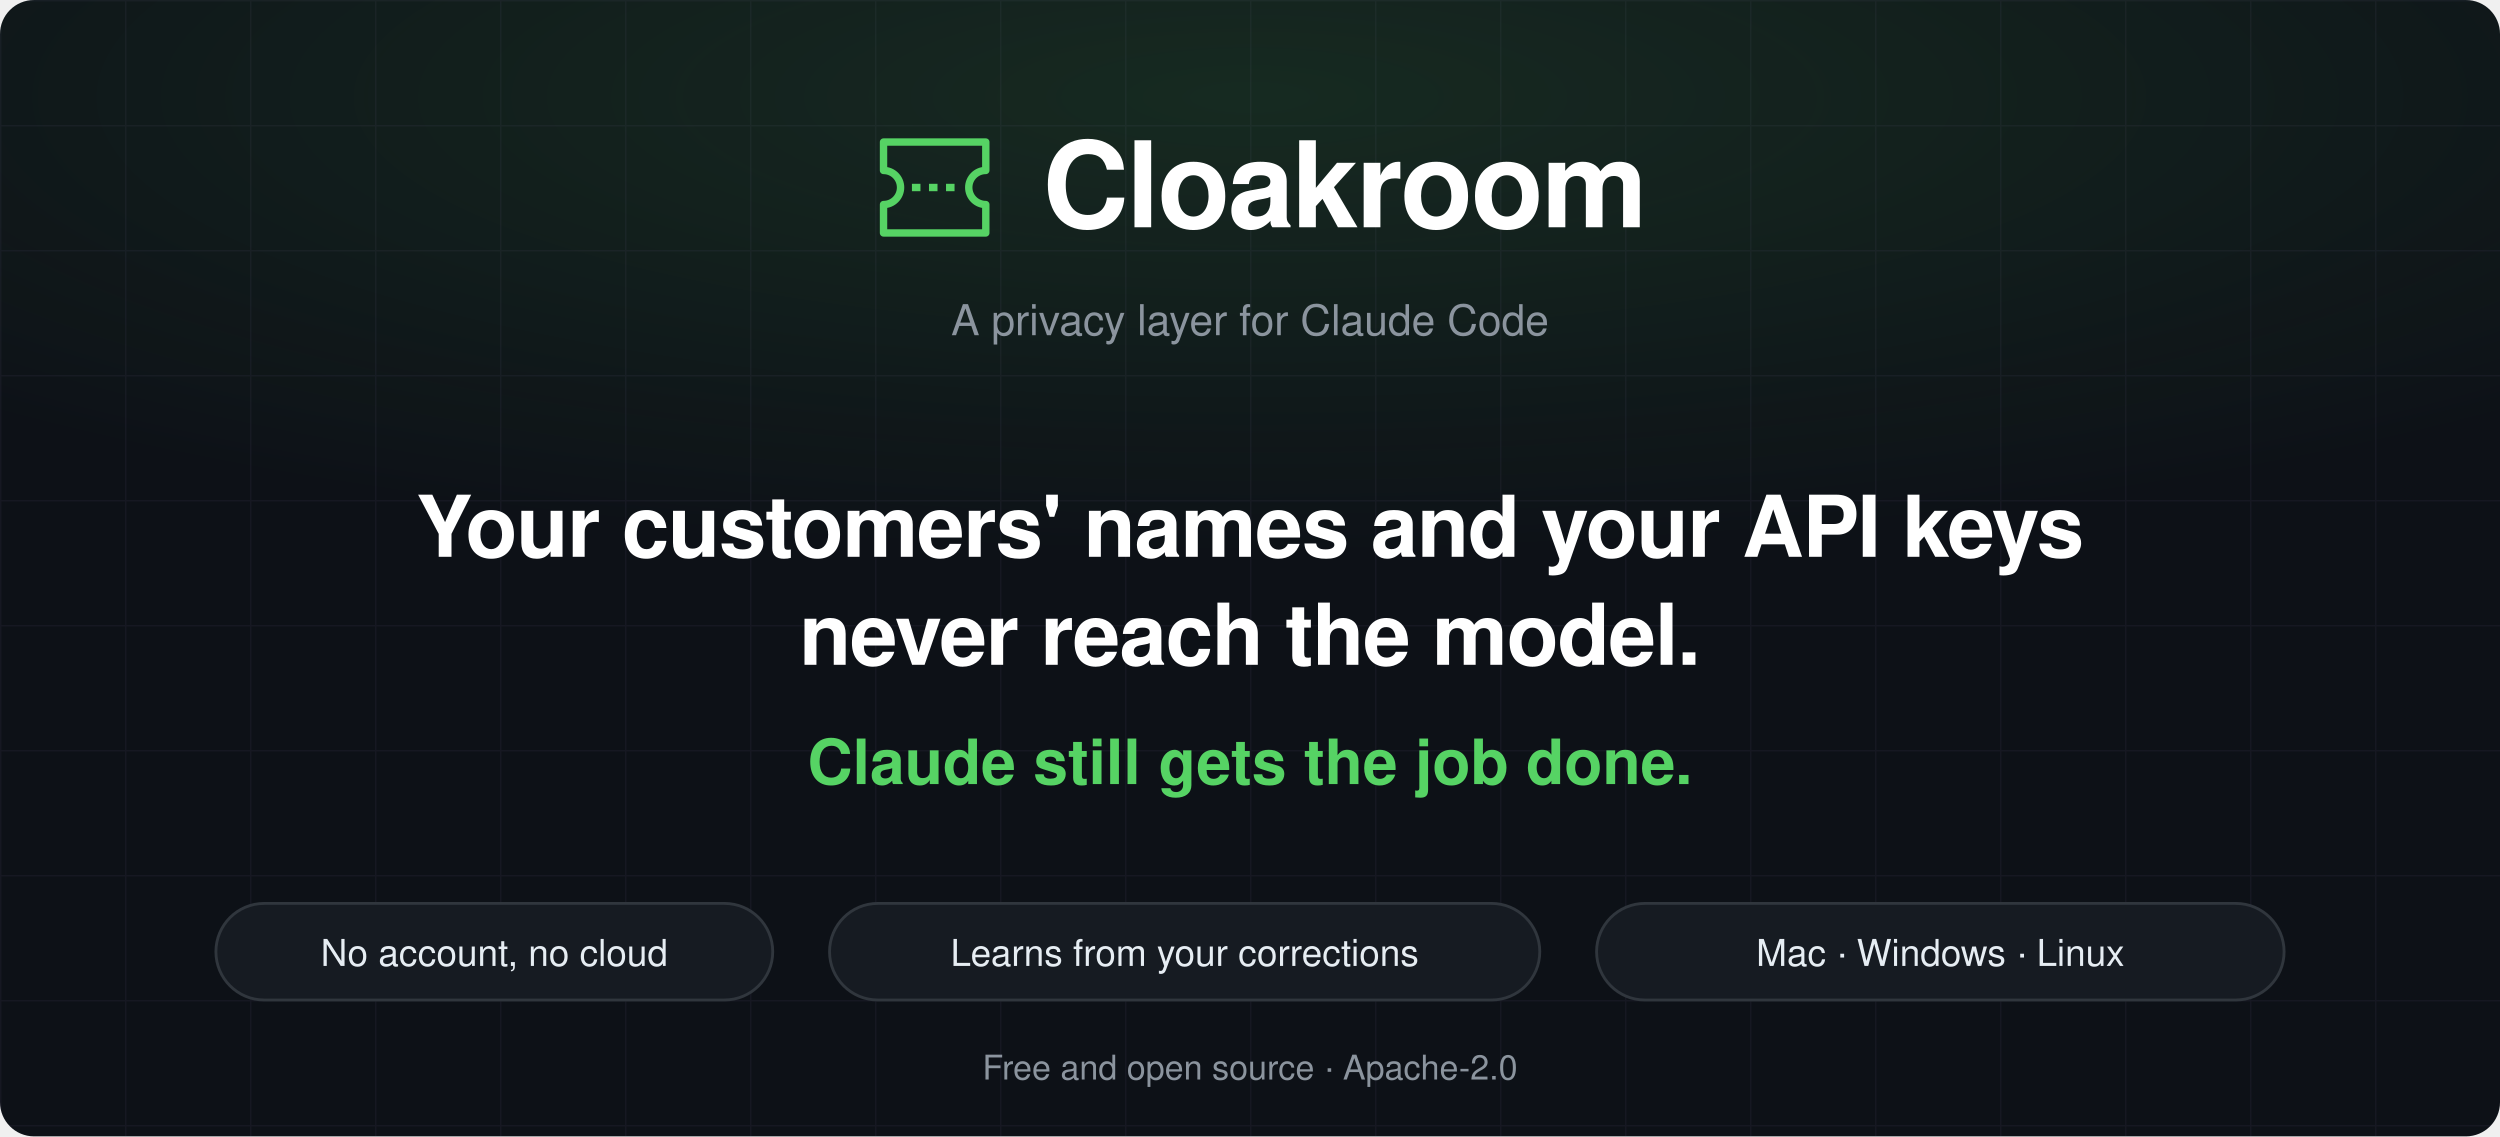
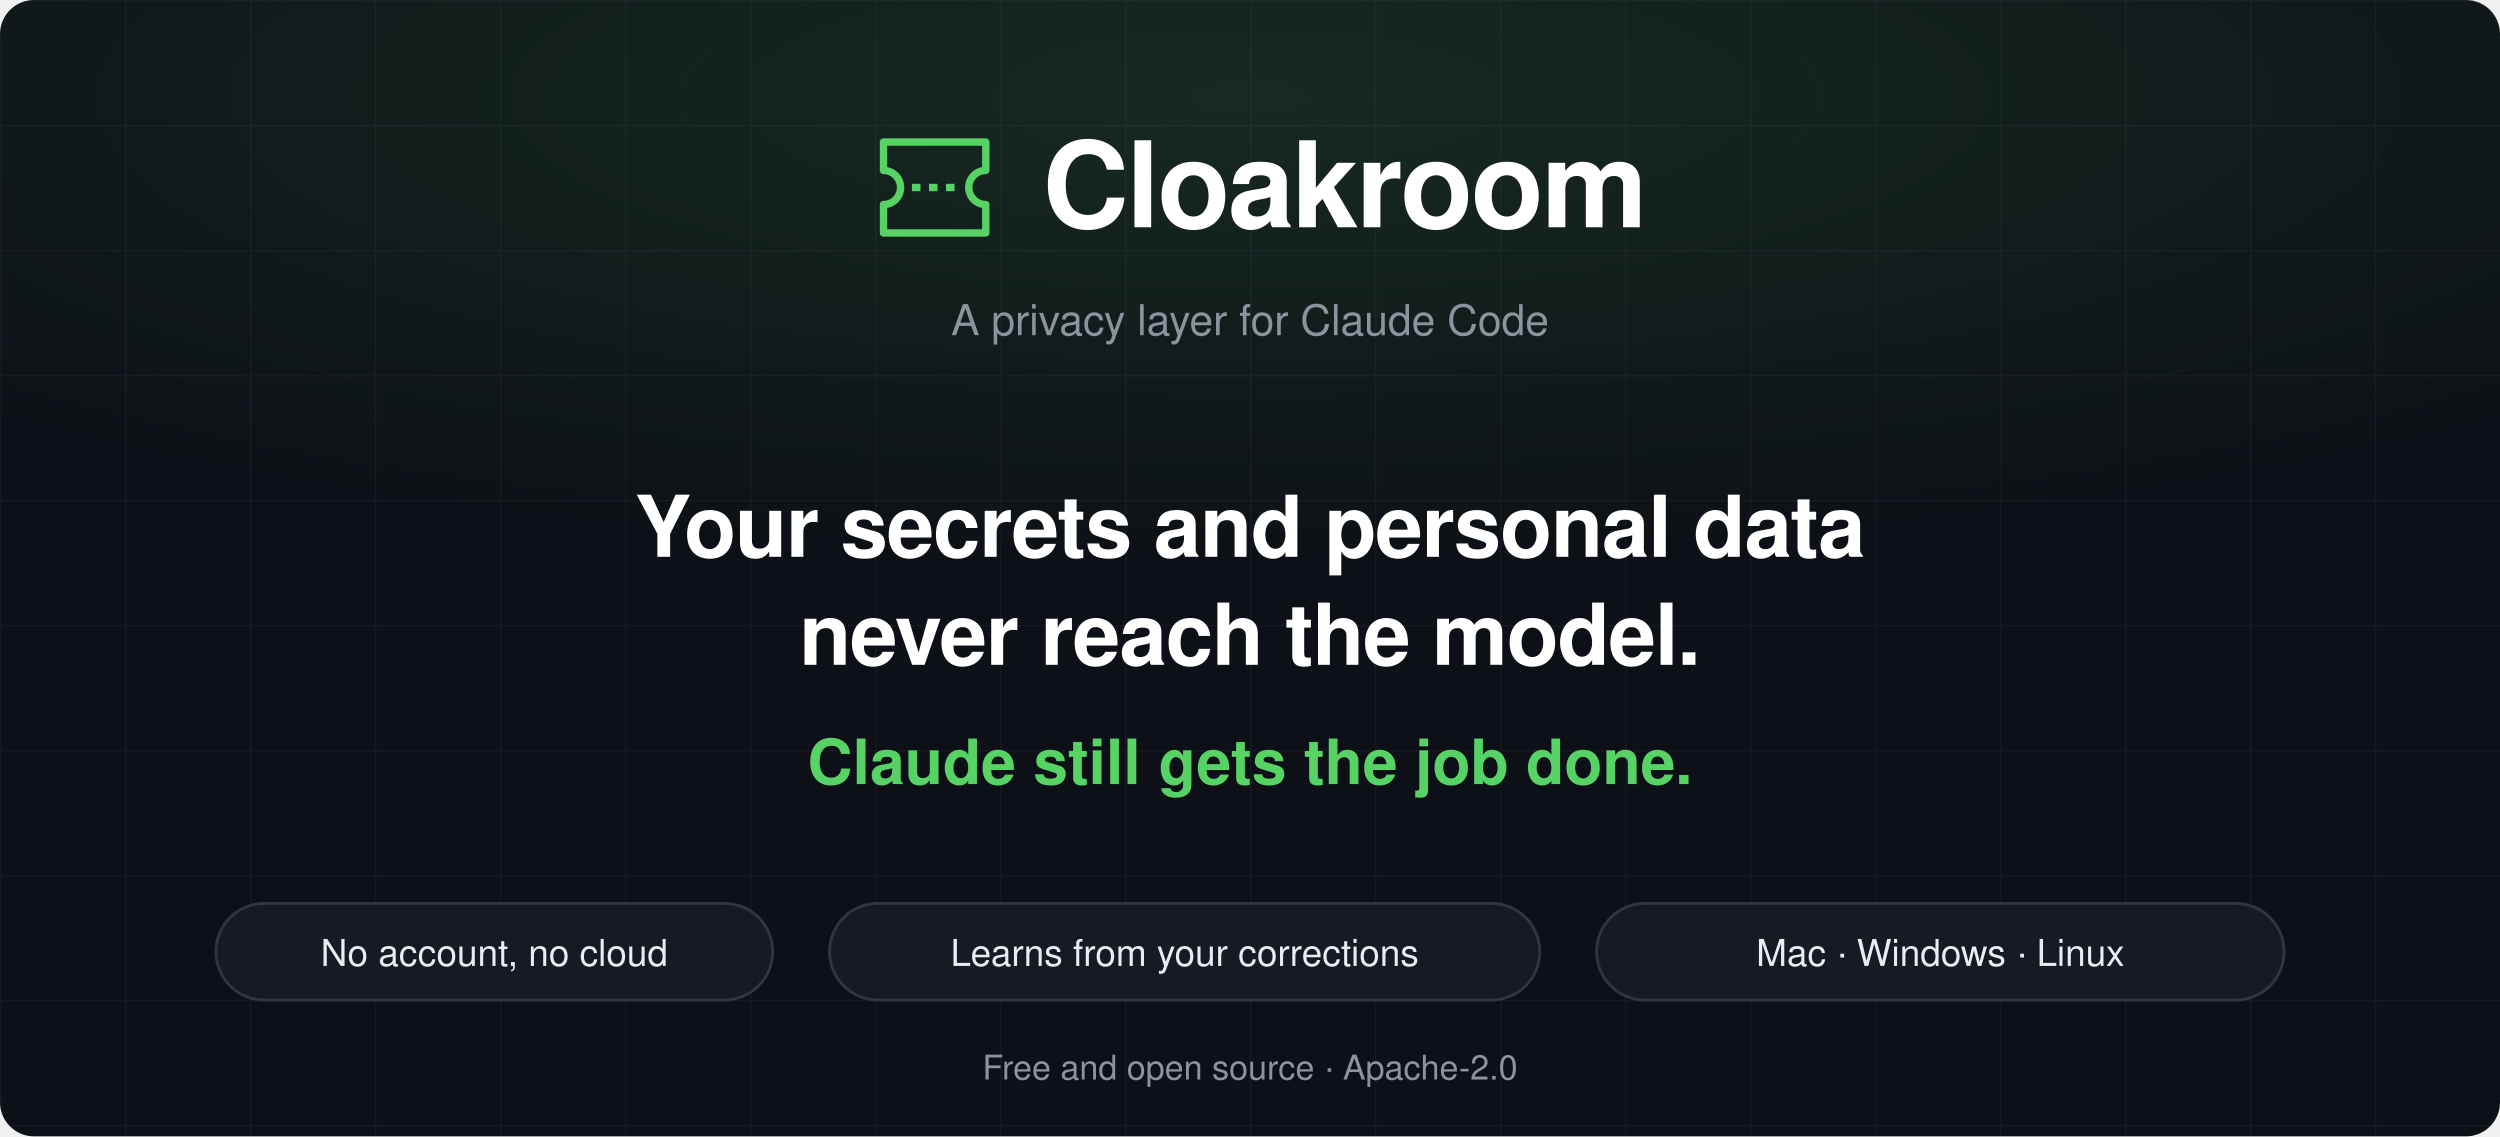
- <svg xmlns="http://www.w3.org/2000/svg" viewBox="0 0 880 400" width="880" height="400" role="img" aria-label="Cloakroom, a privacy layer for Claude Code. Your customers' names and your API keys never reach the model. Claude still gets the job done. No account, no cloud. Learns from your corrections. Mac, Windows and Linux. Free and open source.">
+ <svg xmlns="http://www.w3.org/2000/svg" viewBox="0 0 880 400" width="880" height="400" role="img" aria-label="Cloakroom, a privacy layer for Claude Code. Your secrets and personal data never reach the model. Claude still gets the job done. No account, no cloud. Learns from your corrections. Mac, Windows and Linux. Free and open source.">
  <defs>
    <pattern id="grid" width="44" height="44" patternUnits="userSpaceOnUse">
      <path d="M44 0H0V44" fill="none" stroke="#d2a8ff" stroke-opacity="0.05" />
    </pattern>
    <radialGradient id="glow" cx="50%" cy="15%" r="70%">
      <stop offset="0%" stop-color="#56d364" stop-opacity="0.13" />
      <stop offset="100%" stop-color="#56d364" stop-opacity="0" />
    </radialGradient>
  </defs>
  <rect width="880" height="400" rx="12" fill="#0d1117" />
  <rect width="880" height="400" rx="12" fill="url(#grid)" />
  <rect width="880" height="230" rx="12" fill="url(#glow)" />
  <g transform="translate(307 44)" fill="none" stroke="#56d364" stroke-width="2.6" stroke-linejoin="round">
    <path d="M4 6 H40 V16 A6 6 0 0 0 40 28 V38 H4 V28 A6 6 0 0 0 4 16 Z" />
    <path d="M14 22 H30" stroke-dasharray="3 3" />
  </g>
  <text x="367" y="80" font-family="-apple-system, BlinkMacSystemFont, 'Segoe UI', Helvetica, Arial, sans-serif" font-size="42" font-weight="700" letter-spacing="-0.8" fill="#ffffff">Cloakroom</text>
  <text x="440" y="118" font-family="-apple-system, BlinkMacSystemFont, 'Segoe UI', Helvetica, Arial, sans-serif" font-size="15" fill="#8b949e" text-anchor="middle">A privacy layer for Claude Code</text>
-   <text x="440" y="196" font-family="-apple-system, BlinkMacSystemFont, 'Segoe UI', Helvetica, Arial, sans-serif" font-size="30" font-weight="700" letter-spacing="-0.4" fill="#ffffff" text-anchor="middle">Your customers' names and your API keys</text>
+   <text x="440" y="196" font-family="-apple-system, BlinkMacSystemFont, 'Segoe UI', Helvetica, Arial, sans-serif" font-size="30" font-weight="700" letter-spacing="-0.4" fill="#ffffff" text-anchor="middle">Your secrets and personal data</text>
  <text x="440" y="234" font-family="-apple-system, BlinkMacSystemFont, 'Segoe UI', Helvetica, Arial, sans-serif" font-size="30" font-weight="700" letter-spacing="-0.4" fill="#ffffff" text-anchor="middle">never reach the model.</text>
  <text x="440" y="276" font-family="-apple-system, BlinkMacSystemFont, 'Segoe UI', Helvetica, Arial, sans-serif" font-size="22" font-weight="600" fill="#56d364" text-anchor="middle">Claude still gets the job done.</text>
  <g font-family="-apple-system, BlinkMacSystemFont, 'Segoe UI', Helvetica, Arial, sans-serif" font-size="13" fill="#e6edf3" text-anchor="middle">
    <rect x="76" y="318" width="196" height="34" rx="17" fill="#161b22" stroke="#30363d" />
    <text x="174" y="340">No account, no cloud</text>
    <rect x="292" y="318" width="250" height="34" rx="17" fill="#161b22" stroke="#30363d" />
    <text x="417" y="340">Learns from your corrections</text>
    <rect x="562" y="318" width="242" height="34" rx="17" fill="#161b22" stroke="#30363d" />
    <text x="683" y="340">Mac · Windows · Linux</text>
  </g>
  <text x="440" y="380" font-family="-apple-system, BlinkMacSystemFont, 'Segoe UI', Helvetica, Arial, sans-serif" font-size="12" fill="#8b949e" text-anchor="middle">Free and open source · Apache-2.0</text>
</svg>
